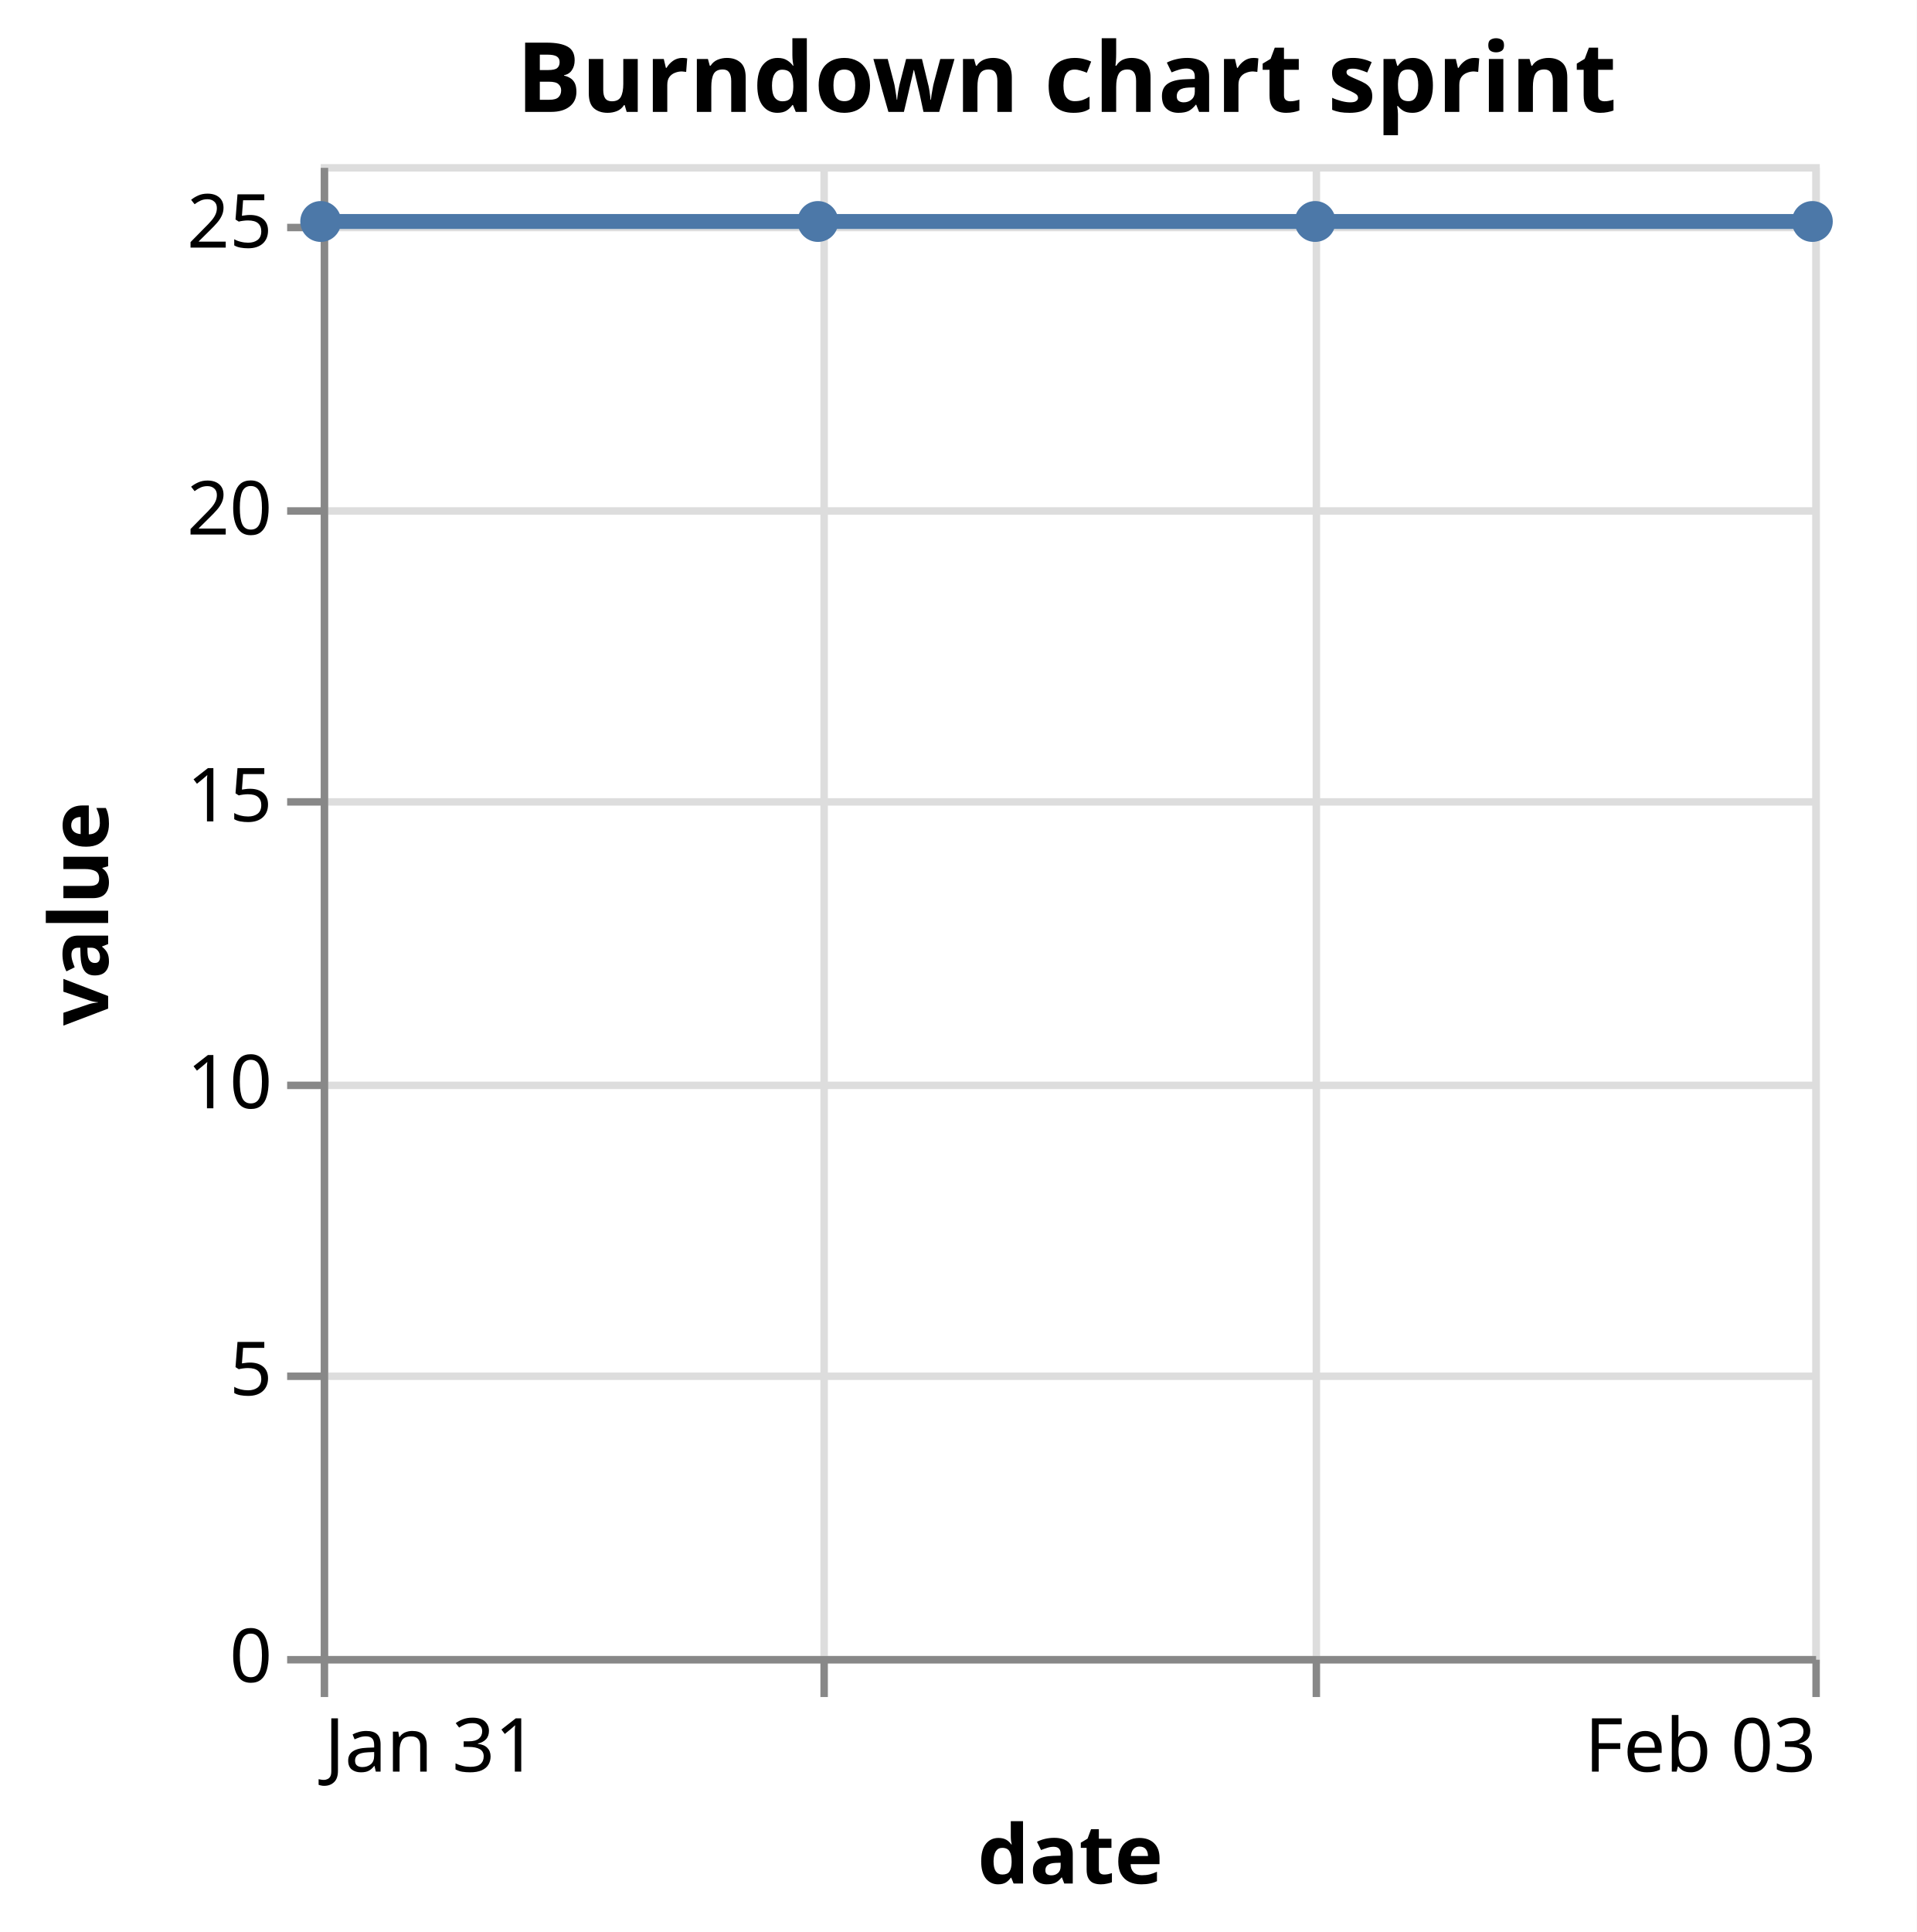
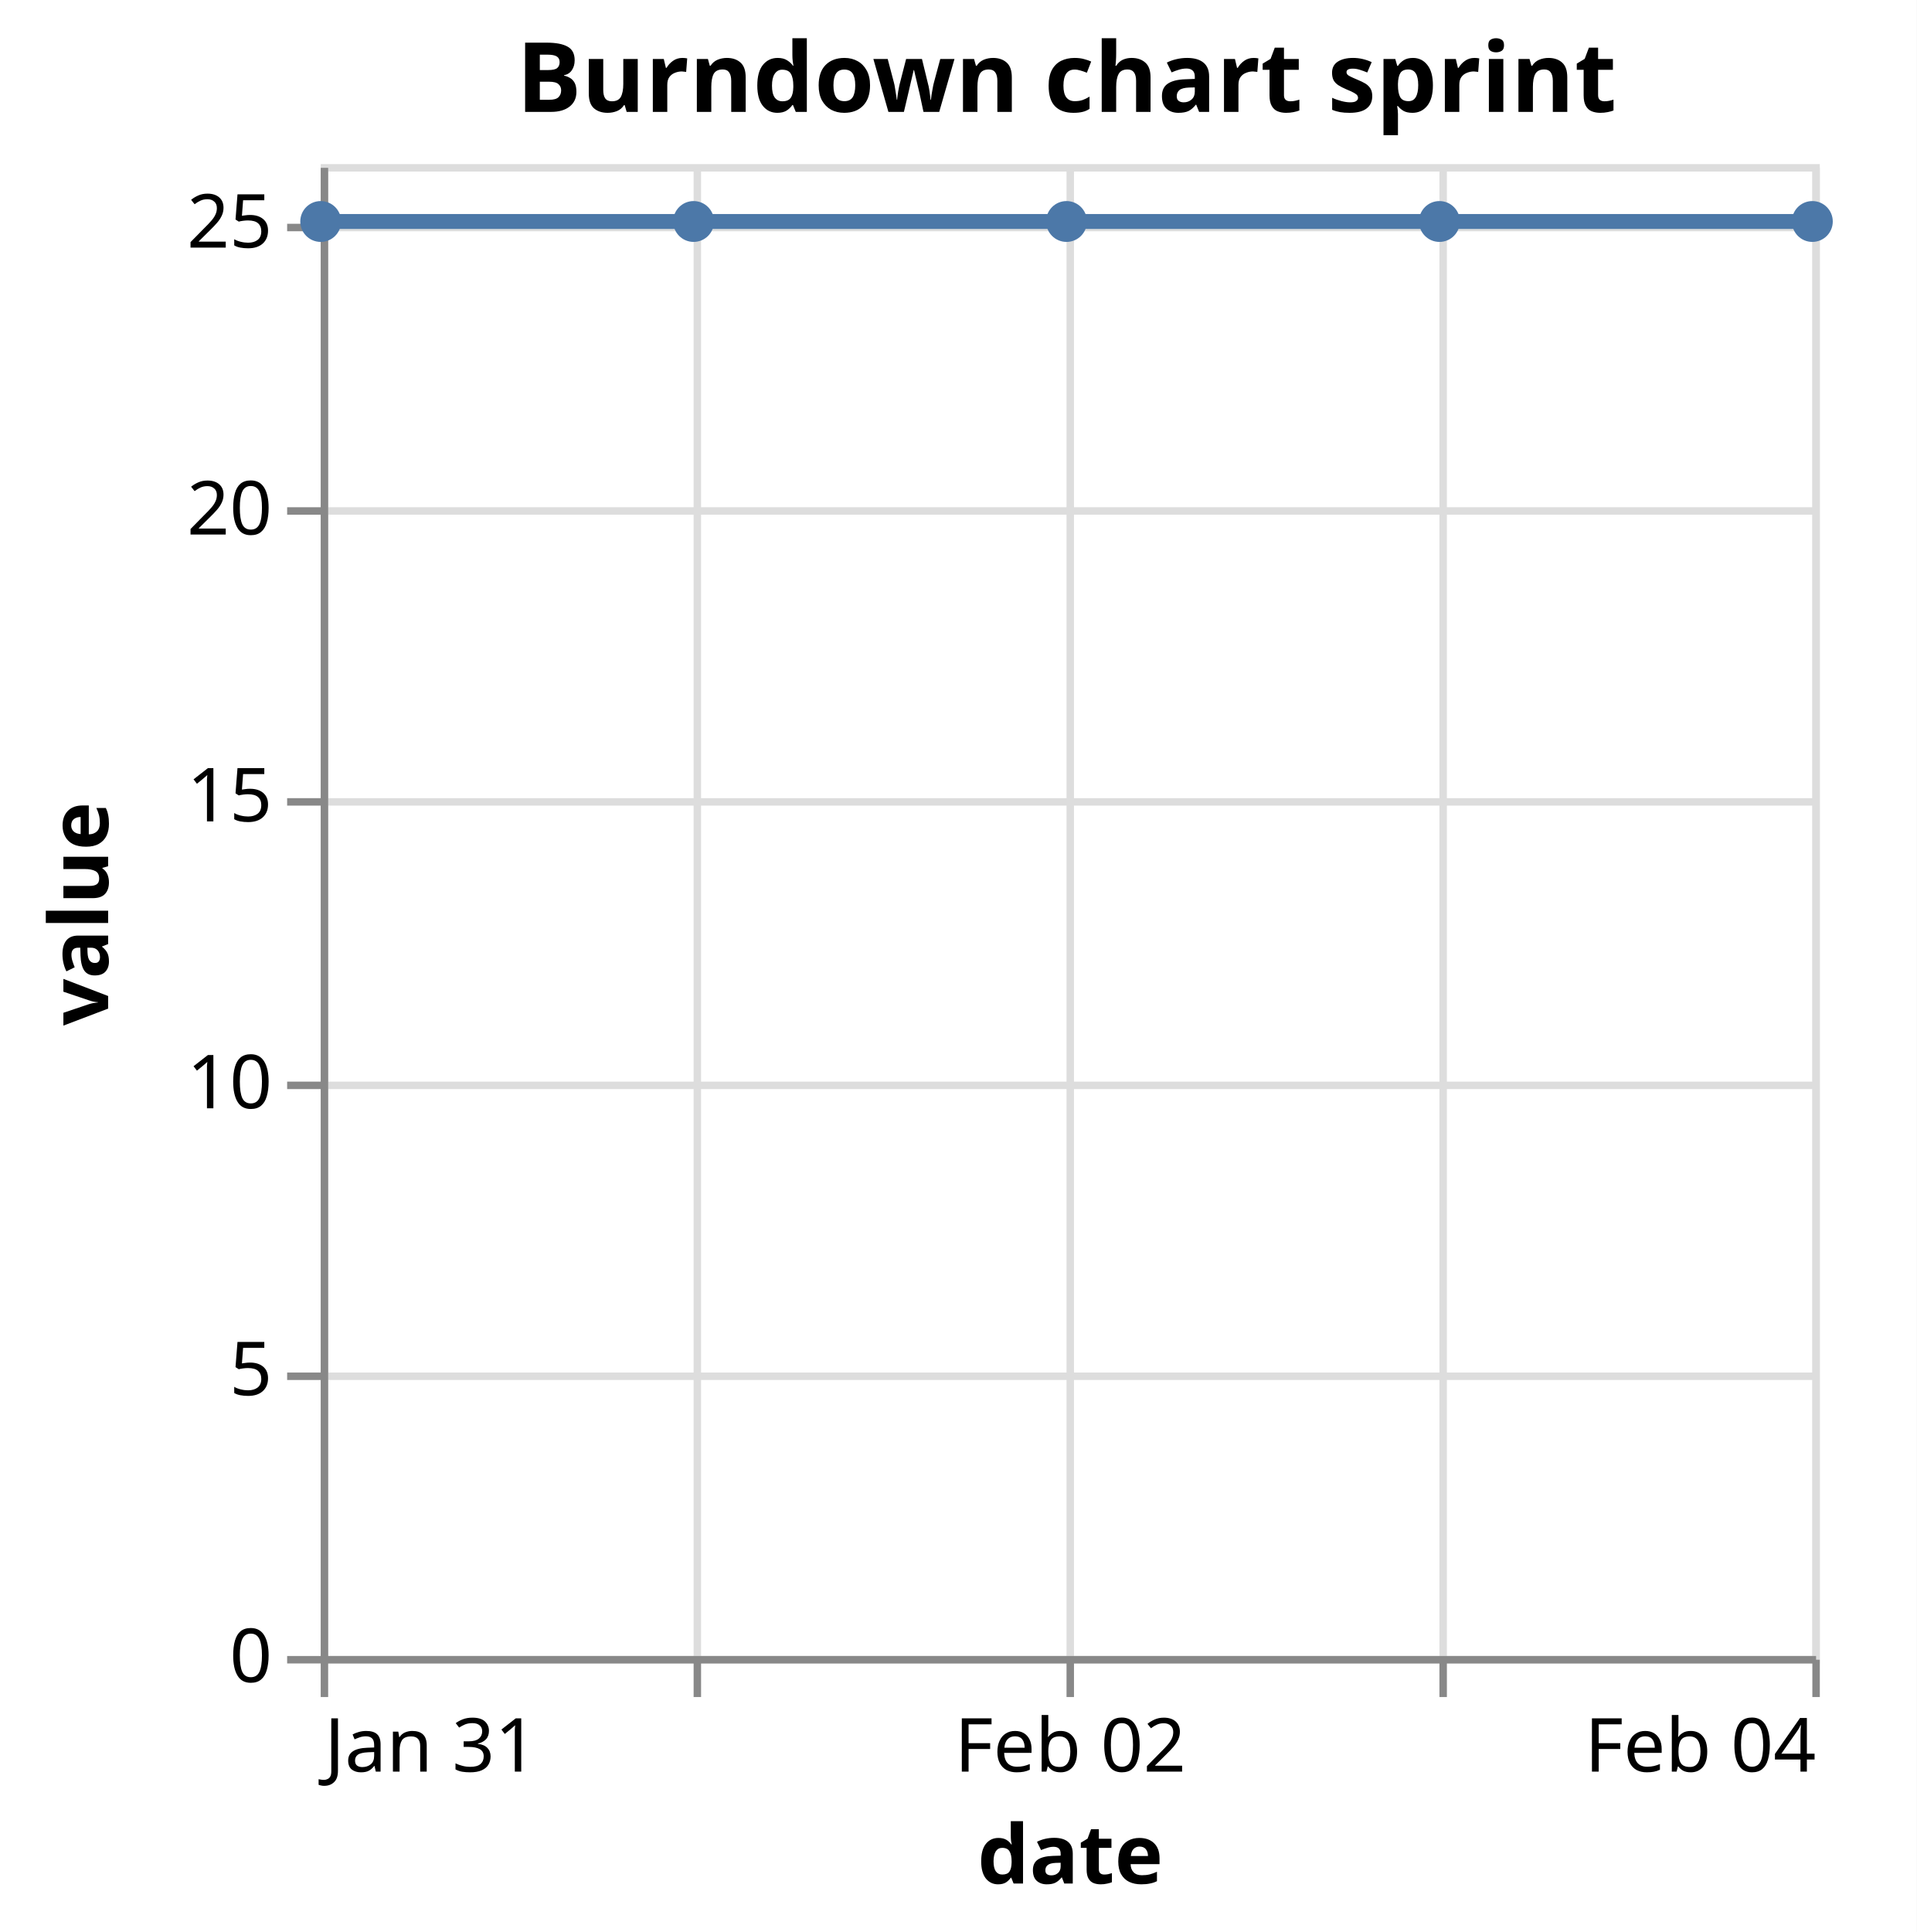
<svg xmlns="http://www.w3.org/2000/svg" version="1.1" class="marks" width="257" height="259" viewBox="0 0 257 259">
  <rect width="257" height="259" fill="white" />
  <g fill="none" stroke-miterlimit="10" transform="translate(43,22)">
    <g class="mark-group role-frame root" role="graphics-object" aria-roledescription="group mark container">
      <g transform="translate(0,0)">
        <path class="background" aria-hidden="true" d="M0.5,0.5h200v200h-200Z" stroke="#ddd" />
        <g>
          <g class="mark-group role-axis" aria-hidden="true">
            <g transform="translate(0.5,200.5)">
              <path class="background" aria-hidden="true" d="M0,0h0v0h0Z" pointer-events="none" />
              <g>
                <g class="mark-rule role-axis-grid" pointer-events="none">
                  <line transform="translate(0,-200)" x2="0" y2="200" stroke="#ddd" stroke-width="1" opacity="1" />
-                   <line transform="translate(67,-200)" x2="0" y2="200" stroke="#ddd" stroke-width="1" opacity="1" />
-                   <line transform="translate(133,-200)" x2="0" y2="200" stroke="#ddd" stroke-width="1" opacity="1" />
+                   <line transform="translate(50,-200)" x2="0" y2="200" stroke="#ddd" stroke-width="1" opacity="1" />
+                   <line transform="translate(100,-200)" x2="0" y2="200" stroke="#ddd" stroke-width="1" opacity="1" />
+                   <line transform="translate(150,-200)" x2="0" y2="200" stroke="#ddd" stroke-width="1" opacity="1" />
                  <line transform="translate(200,-200)" x2="0" y2="200" stroke="#ddd" stroke-width="1" opacity="1" />
                </g>
              </g>
              <path class="foreground" aria-hidden="true" d="" pointer-events="none" display="none" />
            </g>
          </g>
          <g class="mark-group role-axis" aria-hidden="true">
            <g transform="translate(0.5,0.5)">
              <path class="background" aria-hidden="true" d="M0,0h0v0h0Z" pointer-events="none" />
              <g>
                <g class="mark-rule role-axis-grid" pointer-events="none">
                  <line transform="translate(0,200)" x2="200" y2="0" stroke="#ddd" stroke-width="1" opacity="1" />
                  <line transform="translate(0,162)" x2="200" y2="0" stroke="#ddd" stroke-width="1" opacity="1" />
                  <line transform="translate(0,123)" x2="200" y2="0" stroke="#ddd" stroke-width="1" opacity="1" />
                  <line transform="translate(0,85)" x2="200" y2="0" stroke="#ddd" stroke-width="1" opacity="1" />
                  <line transform="translate(0,46)" x2="200" y2="0" stroke="#ddd" stroke-width="1" opacity="1" />
                  <line transform="translate(0,8)" x2="200" y2="0" stroke="#ddd" stroke-width="1" opacity="1" />
                </g>
              </g>
              <path class="foreground" aria-hidden="true" d="" pointer-events="none" display="none" />
            </g>
          </g>
-           <g class="mark-group role-axis" role="graphics-symbol" aria-roledescription="axis" aria-label="X-axis titled 'date' for a time scale with values from January 31 to February 03">
+           <g class="mark-group role-axis" role="graphics-symbol" aria-roledescription="axis" aria-label="X-axis titled 'date' for a time scale with values from January 31 to February 04">
            <g transform="translate(0.5,200.5)">
              <path class="background" aria-hidden="true" d="M0,0h0v0h0Z" pointer-events="none" />
              <g>
                <g class="mark-rule role-axis-tick" pointer-events="none">
                  <line transform="translate(0,0)" x2="0" y2="5" stroke="#888" stroke-width="1" opacity="1" />
-                   <line transform="translate(67,0)" x2="0" y2="5" stroke="#888" stroke-width="1" opacity="1" />
-                   <line transform="translate(133,0)" x2="0" y2="5" stroke="#888" stroke-width="1" opacity="1" />
+                   <line transform="translate(50,0)" x2="0" y2="5" stroke="#888" stroke-width="1" opacity="1" />
+                   <line transform="translate(100,0)" x2="0" y2="5" stroke="#888" stroke-width="1" opacity="1" />
+                   <line transform="translate(150,0)" x2="0" y2="5" stroke="#888" stroke-width="1" opacity="1" />
                  <line transform="translate(200,0)" x2="0" y2="5" stroke="#888" stroke-width="1" opacity="1" />
                </g>
                <g class="mark-text role-axis-label" pointer-events="none">
                  <text text-anchor="start" transform="translate(0,15)" font-family="sans-serif" font-size="10px" fill="#000" opacity="1">Jan 31</text>
-                   <text text-anchor="middle" transform="translate(66.66667,15)" font-family="sans-serif" font-size="10px" fill="#000" opacity="0">Feb 01</text>
-                   <text text-anchor="middle" transform="translate(133.3333,15)" font-family="sans-serif" font-size="10px" fill="#000" opacity="0">Feb 02</text>
-                   <text text-anchor="end" transform="translate(200,15)" font-family="sans-serif" font-size="10px" fill="#000" opacity="1">Feb 03</text>
+                   <text text-anchor="middle" transform="translate(50,15)" font-family="sans-serif" font-size="10px" fill="#000" opacity="0">Feb 01</text>
+                   <text text-anchor="middle" transform="translate(100,15)" font-family="sans-serif" font-size="10px" fill="#000" opacity="1">Feb 02</text>
+                   <text text-anchor="middle" transform="translate(150,15)" font-family="sans-serif" font-size="10px" fill="#000" opacity="0">Feb 03</text>
+                   <text text-anchor="end" transform="translate(200,15)" font-family="sans-serif" font-size="10px" fill="#000" opacity="1">Feb 04</text>
                </g>
                <g class="mark-rule role-axis-domain" pointer-events="none">
                  <line transform="translate(0,0)" x2="200" y2="0" stroke="#888" stroke-width="1" opacity="1" />
                </g>
                <g class="mark-text role-axis-title" pointer-events="none">
                  <text text-anchor="middle" transform="translate(100,30)" font-family="sans-serif" font-size="11px" font-weight="bold" fill="#000" opacity="1">date</text>
                </g>
              </g>
              <path class="foreground" aria-hidden="true" d="" pointer-events="none" display="none" />
            </g>
          </g>
          <g class="mark-group role-axis" role="graphics-symbol" aria-roledescription="axis" aria-label="Y-axis titled 'value' for a linear scale with values from 0 to 26">
            <g transform="translate(0.5,0.5)">
              <path class="background" aria-hidden="true" d="M0,0h0v0h0Z" pointer-events="none" />
              <g>
                <g class="mark-rule role-axis-tick" pointer-events="none">
                  <line transform="translate(0,200)" x2="-5" y2="0" stroke="#888" stroke-width="1" opacity="1" />
                  <line transform="translate(0,162)" x2="-5" y2="0" stroke="#888" stroke-width="1" opacity="1" />
                  <line transform="translate(0,123)" x2="-5" y2="0" stroke="#888" stroke-width="1" opacity="1" />
                  <line transform="translate(0,85)" x2="-5" y2="0" stroke="#888" stroke-width="1" opacity="1" />
                  <line transform="translate(0,46)" x2="-5" y2="0" stroke="#888" stroke-width="1" opacity="1" />
                  <line transform="translate(0,8)" x2="-5" y2="0" stroke="#888" stroke-width="1" opacity="1" />
                </g>
                <g class="mark-text role-axis-label" pointer-events="none">
                  <text text-anchor="end" transform="translate(-7,203)" font-family="sans-serif" font-size="10px" fill="#000" opacity="1">0</text>
                  <text text-anchor="end" transform="translate(-7,164.5385)" font-family="sans-serif" font-size="10px" fill="#000" opacity="1">5</text>
                  <text text-anchor="end" transform="translate(-7,126.0769)" font-family="sans-serif" font-size="10px" fill="#000" opacity="1">10</text>
                  <text text-anchor="end" transform="translate(-7,87.61538)" font-family="sans-serif" font-size="10px" fill="#000" opacity="1">15</text>
                  <text text-anchor="end" transform="translate(-7,49.15385)" font-family="sans-serif" font-size="10px" fill="#000" opacity="1">20</text>
                  <text text-anchor="end" transform="translate(-7,10.69231)" font-family="sans-serif" font-size="10px" fill="#000" opacity="1">25</text>
                </g>
                <g class="mark-rule role-axis-domain" pointer-events="none">
                  <line transform="translate(0,200)" x2="0" y2="-200" stroke="#888" stroke-width="1" opacity="1" />
                </g>
                <g class="mark-text role-axis-title" pointer-events="none">
                  <text text-anchor="middle" transform="translate(-27,100) rotate(-90) translate(0,-2)" font-family="sans-serif" font-size="11px" font-weight="bold" fill="#000" opacity="1">value</text>
                </g>
              </g>
              <path class="foreground" aria-hidden="true" d="" pointer-events="none" display="none" />
            </g>
          </g>
          <g class="mark-line role-mark layer_0_layer_0_marks" role="graphics-object" aria-roledescription="line mark container">
-             <path aria-label="date: Jan 31; value: 25" role="graphics-symbol" aria-roledescription="line mark" d="M0,7.692L66.667,7.692L133.333,7.692L200,7.692" stroke="#4c78a8" stroke-width="2" />
+             <path aria-label="date: Jan 31; value: 25" role="graphics-symbol" aria-roledescription="line mark" d="M0,7.692L50,7.692L100,7.692L150,7.692L200,7.692" stroke="#4c78a8" stroke-width="2" />
          </g>
          <g class="mark-symbol role-mark layer_0_layer_1_marks" role="graphics-object" aria-roledescription="symbol mark container">
            <path aria-label="date: Jan 31; value: 25" role="graphics-symbol" aria-roledescription="point" transform="translate(0,7.692308)" d="M2.739,0A2.739,2.739,0,1,1,-2.739,0A2.739,2.739,0,1,1,2.739,0" fill="#4c78a8" stroke-width="2" opacity="1" />
-             <path aria-label="date: Feb 01; value: 25" role="graphics-symbol" aria-roledescription="point" transform="translate(66.66667,7.692308)" d="M2.739,0A2.739,2.739,0,1,1,-2.739,0A2.739,2.739,0,1,1,2.739,0" fill="#4c78a8" stroke-width="2" opacity="1" />
-             <path aria-label="date: Feb 02; value: 25" role="graphics-symbol" aria-roledescription="point" transform="translate(133.3333,7.692308)" d="M2.739,0A2.739,2.739,0,1,1,-2.739,0A2.739,2.739,0,1,1,2.739,0" fill="#4c78a8" stroke-width="2" opacity="1" />
-             <path aria-label="date: Feb 03; value: 25" role="graphics-symbol" aria-roledescription="point" transform="translate(200,7.692308)" d="M2.739,0A2.739,2.739,0,1,1,-2.739,0A2.739,2.739,0,1,1,2.739,0" fill="#4c78a8" stroke-width="2" opacity="1" />
+             <path aria-label="date: Feb 01; value: 25" role="graphics-symbol" aria-roledescription="point" transform="translate(50,7.692308)" d="M2.739,0A2.739,2.739,0,1,1,-2.739,0A2.739,2.739,0,1,1,2.739,0" fill="#4c78a8" stroke-width="2" opacity="1" />
+             <path aria-label="date: Feb 02; value: 25" role="graphics-symbol" aria-roledescription="point" transform="translate(100,7.692308)" d="M2.739,0A2.739,2.739,0,1,1,-2.739,0A2.739,2.739,0,1,1,2.739,0" fill="#4c78a8" stroke-width="2" opacity="1" />
+             <path aria-label="date: Feb 03; value: 25" role="graphics-symbol" aria-roledescription="point" transform="translate(150,7.692308)" d="M2.739,0A2.739,2.739,0,1,1,-2.739,0A2.739,2.739,0,1,1,2.739,0" fill="#4c78a8" stroke-width="2" opacity="1" />
+             <path aria-label="date: Feb 04; value: 25" role="graphics-symbol" aria-roledescription="point" transform="translate(200,7.692308)" d="M2.739,0A2.739,2.739,0,1,1,-2.739,0A2.739,2.739,0,1,1,2.739,0" fill="#4c78a8" stroke-width="2" opacity="1" />
          </g>
          <g class="mark-group role-title">
            <g transform="translate(100,-17)">
              <path class="background" aria-hidden="true" d="M0,0h0v0h0Z" pointer-events="none" />
              <g>
                <g class="mark-text role-title-text" role="graphics-symbol" aria-roledescription="title" aria-label="Title text 'Burndown chart sprint'" pointer-events="none">
                  <text text-anchor="middle" transform="translate(0,10)" font-family="sans-serif" font-size="13px" font-weight="bold" fill="#000" opacity="1">Burndown chart sprint</text>
                </g>
              </g>
              <path class="foreground" aria-hidden="true" d="" pointer-events="none" display="none" />
            </g>
          </g>
        </g>
        <path class="foreground" aria-hidden="true" d="" display="none" />
      </g>
    </g>
  </g>
</svg>
